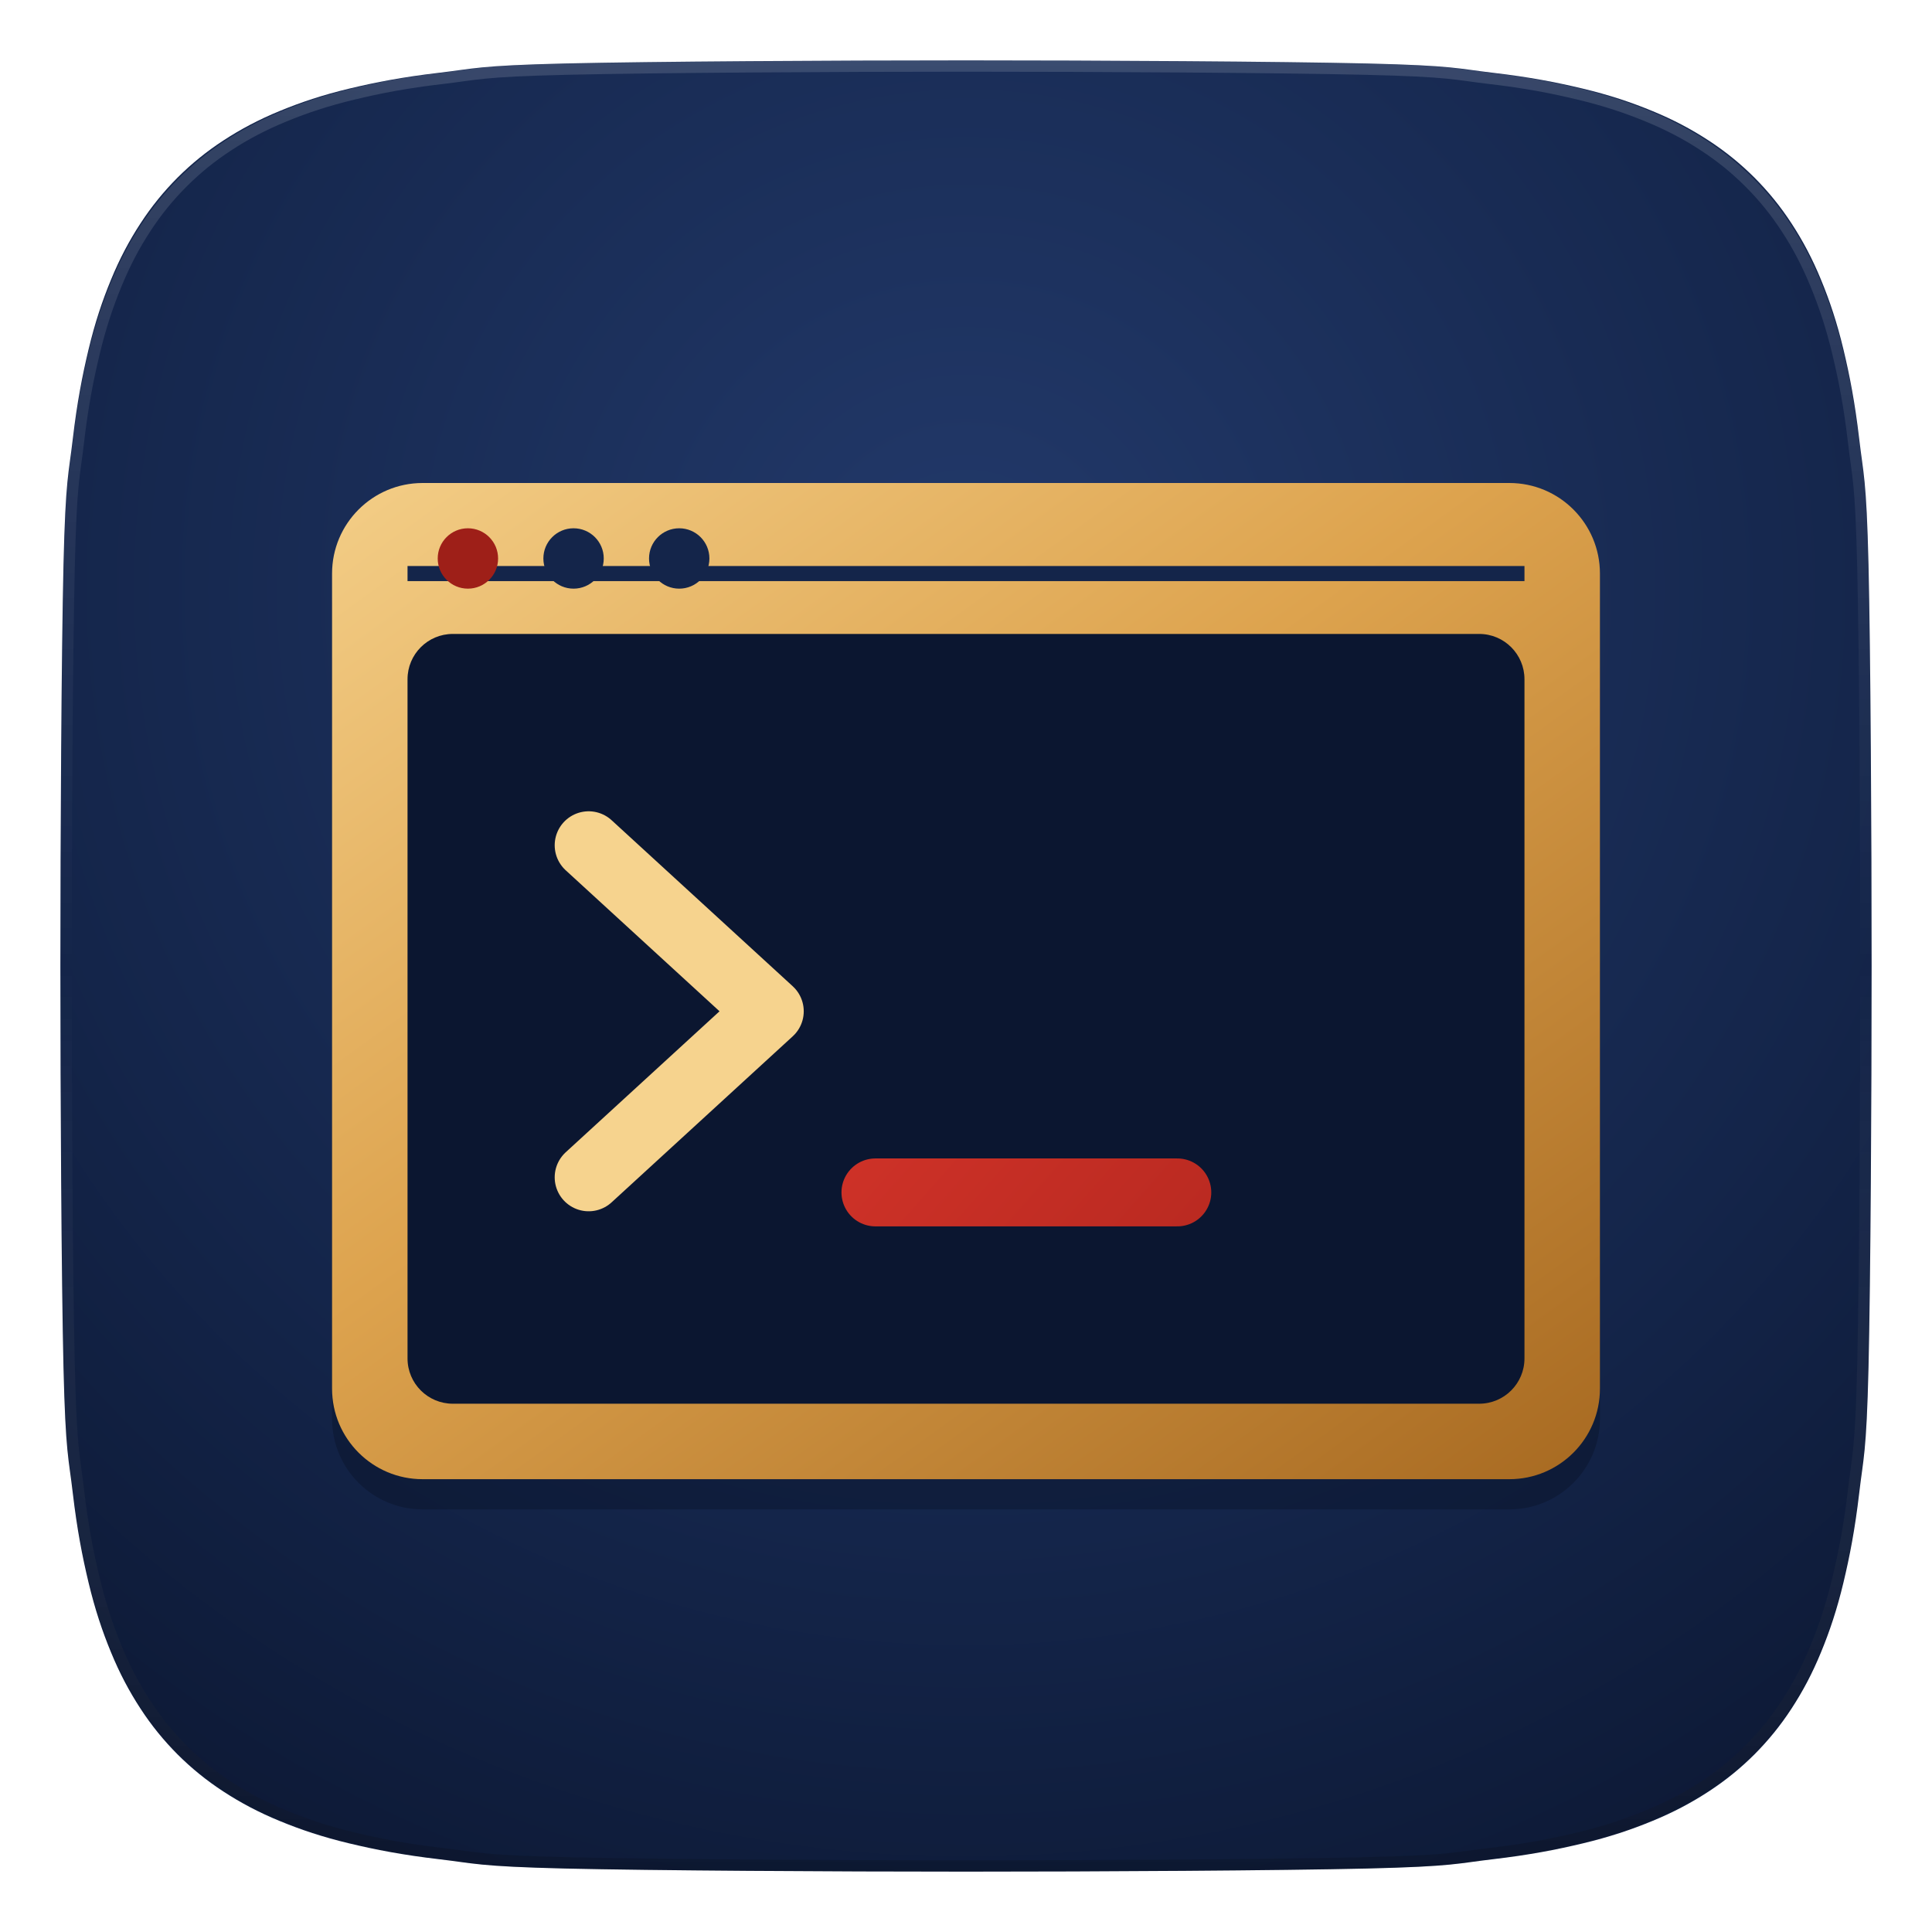
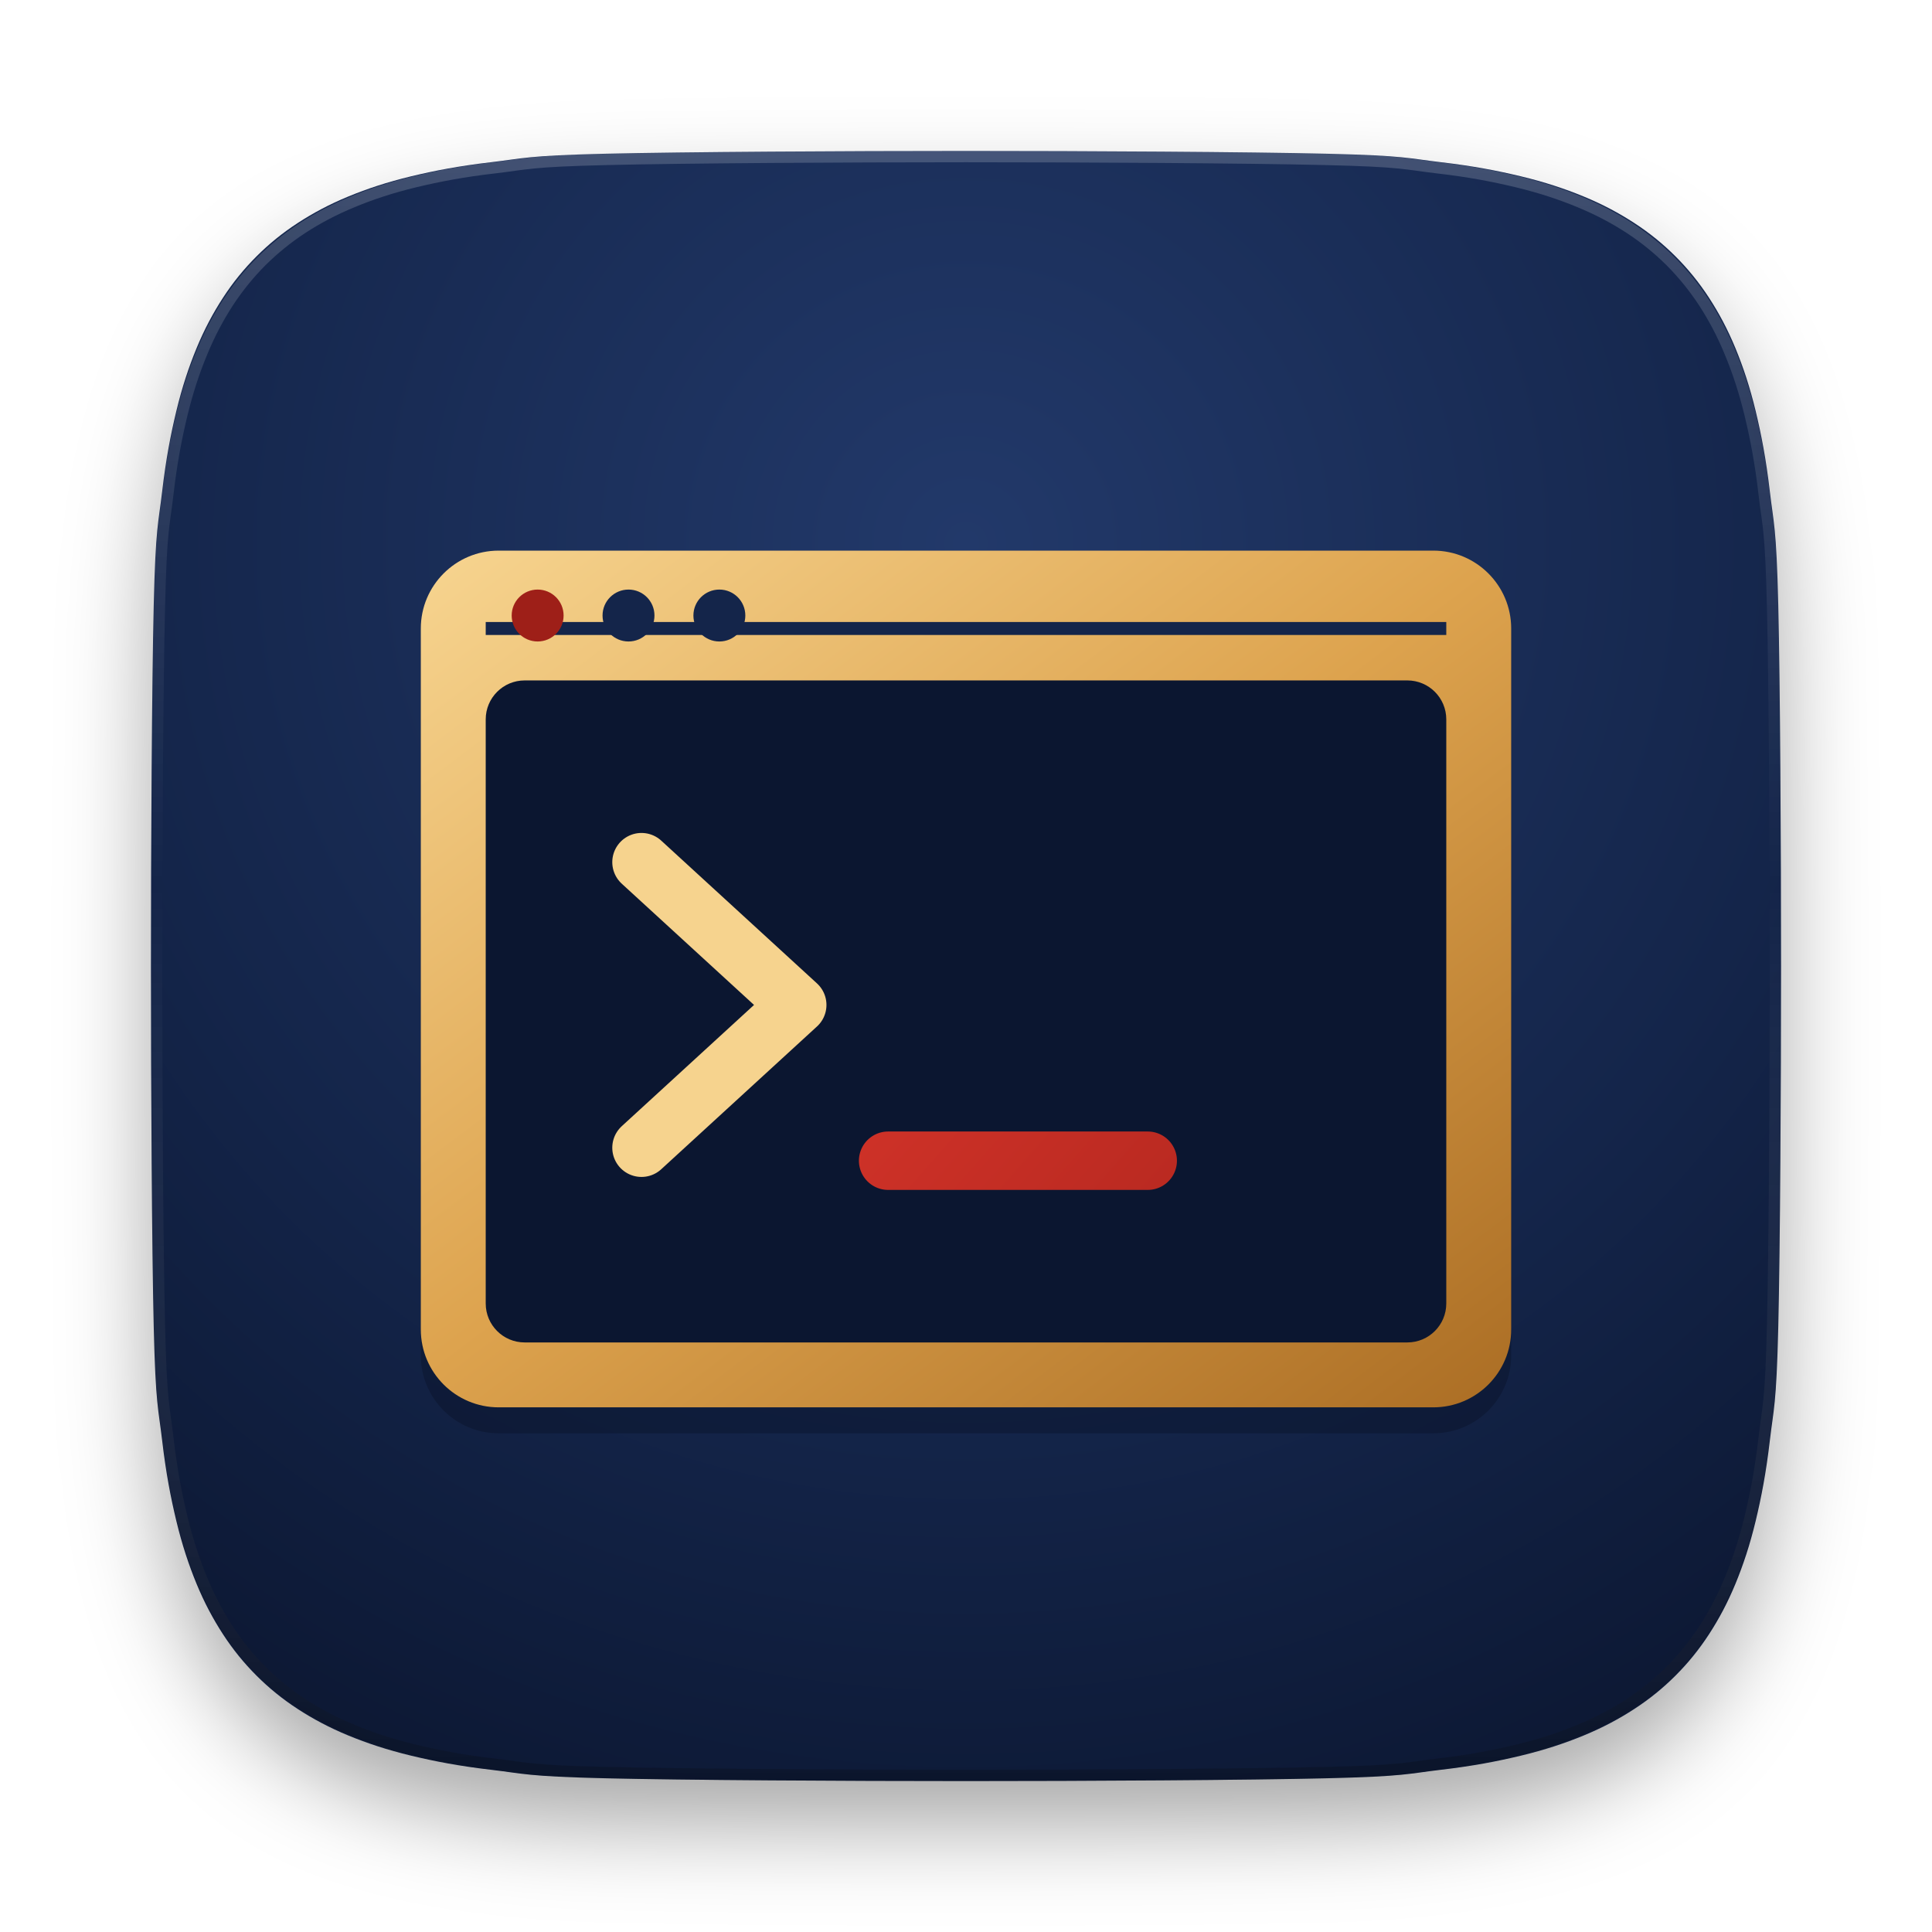
<svg xmlns="http://www.w3.org/2000/svg" viewBox="0 0 256 256" width="256" height="256">
  <defs>
-     <linearGradient id="il-bronze" x1="58" y1="40" x2="188" y2="220" gradientUnits="userSpaceOnUse">
+     <linearGradient id="il-bronze" x1="58" y1="58" x2="188" y2="230" gradientUnits="userSpaceOnUse">
      <stop offset="0" stop-color="#F6D38E" />
      <stop offset="0.45" stop-color="#DDA34E" />
      <stop offset="1" stop-color="#A5671F" />
    </linearGradient>
    <linearGradient id="il-crest" x1="48" y1="34" x2="218" y2="184" gradientUnits="userSpaceOnUse">
      <stop offset="0" stop-color="#EE5442" />
      <stop offset="0.55" stop-color="#CF3228" />
      <stop offset="1" stop-color="#9E1F18" />
    </linearGradient>
-     <radialGradient id="il-navy" cx="128" cy="78" r="210" gradientUnits="userSpaceOnUse">
+     <radialGradient id="il-navy" cx="128" cy="72" r="190" gradientUnits="userSpaceOnUse">
      <stop offset="0" stop-color="#22396A" />
      <stop offset="0.6" stop-color="#14254A" />
      <stop offset="1" stop-color="#0B1630" />
    </radialGradient>
-     <linearGradient id="il-rim" x1="0" y1="8" x2="0" y2="248" gradientUnits="userSpaceOnUse">
-       <stop offset="0" stop-color="#FFFFFF" stop-opacity="0.14" />
-       <stop offset="0.5" stop-color="#FFFFFF" stop-opacity="0" />
-       <stop offset="1" stop-color="#000000" stop-opacity="0.18" />
+     <linearGradient id="il-rim" x1="0" y1="20" x2="0" y2="236" gradientUnits="userSpaceOnUse">
+       <stop offset="0" stop-color="#FFFFFF" stop-opacity="0.18" />
+       <stop offset="0.45" stop-color="#FFFFFF" stop-opacity="0" />
+       <stop offset="1" stop-color="#000000" stop-opacity="0.22" />
    </linearGradient>
+     <filter id="il-shadow" x="-25%" y="-10%" width="150%" height="155%">
+       <feGaussianBlur in="SourceAlpha" stdDeviation="6" />
+       <feOffset dx="0" dy="6" />
+       <feComponentTransfer>
+         <feFuncA type="linear" slope="0.34" />
+       </feComponentTransfer>
+     </filter>
+     <clipPath id="il-tile">
+       <path d="M236 128 C236 143.94 235.88 165.35 235.63 175.83 C235.38 186.31 235.01 186.61 234.51 190.9 C234.01 195.18 233.39 198.39 232.63 201.55 C231.87 204.7 230.99 207.35 229.96 209.85 C228.93 212.35 227.77 214.52 226.45 216.55 C225.13 218.58 223.67 220.37 222.02 222.02 C220.37 223.67 218.58 225.13 216.55 226.45 C214.52 227.77 212.35 228.93 209.85 229.96 C207.35 230.99 204.7 231.87 201.55 232.63 C198.39 233.39 195.18 234.01 190.9 234.51 C186.61 235.01 186.31 235.38 175.83 235.63 C165.35 235.88 143.94 236 128 236 C112.06 236 90.65 235.88 80.17 235.63 C69.69 235.38 69.39 235.01 65.1 234.51 C60.82 234.01 57.61 233.39 54.45 232.63 C51.3 231.87 48.65 230.99 46.15 229.96 C43.65 228.93 41.48 227.77 39.45 226.45 C37.42 225.13 35.63 223.67 33.98 222.02 C32.33 220.37 30.87 218.58 29.55 216.55 C28.23 214.52 27.07 212.35 26.04 209.85 C25.01 207.35 24.13 204.7 23.37 201.55 C22.61 198.39 21.99 195.18 21.49 190.9 C20.99 186.61 20.62 186.31 20.37 175.83 C20.12 165.35 20 143.94 20 128 C20 112.06 20.12 90.65 20.37 80.17 C20.62 69.69 20.99 69.39 21.49 65.1 C21.99 60.82 22.61 57.61 23.37 54.45 C24.13 51.3 25.01 48.65 26.04 46.15 C27.07 43.65 28.23 41.48 29.55 39.45 C30.87 37.42 32.33 35.63 33.98 33.98 C35.63 32.33 37.42 30.87 39.45 29.55 C41.48 28.23 43.65 27.07 46.15 26.04 C48.65 25.01 51.3 24.13 54.45 23.37 C57.61 22.61 60.82 21.99 65.1 21.49 C69.39 20.99 69.69 20.62 80.17 20.37 C90.65 20.12 112.06 20 128 20 C143.94 20 165.35 20.12 175.83 20.37 C186.31 20.62 186.61 20.99 190.9 21.49 C195.18 21.99 198.39 22.61 201.55 23.37 C204.7 24.13 207.35 25.01 209.85 26.04 C212.35 27.07 214.52 28.23 216.55 29.55 C218.58 30.87 220.37 32.33 222.02 33.98 C223.67 35.63 225.13 37.42 226.45 39.45 C227.77 41.48 228.93 43.65 229.96 46.15 C230.99 48.65 231.87 51.3 232.63 54.45 C233.39 57.61 234.01 60.82 234.51 65.1 C235.01 69.39 235.38 69.69 235.63 80.17 C235.88 90.65 236 112.06 236 128 Z" />
+     </clipPath>
  </defs>
-   <path fill="url(#il-navy)" d="M248 128 C248 145.71 247.86 169.5 247.59 181.14 C247.31 192.79 246.9 193.12 246.35 197.88 C245.79 202.65 245.1 206.21 244.26 209.72 C243.42 213.23 242.44 216.16 241.29 218.94 C240.15 221.72 238.86 224.14 237.39 226.39 C235.92 228.65 234.3 230.63 232.47 232.47 C230.63 234.3 228.65 235.92 226.39 237.39 C224.14 238.86 221.72 240.15 218.94 241.29 C216.16 242.44 213.23 243.42 209.72 244.26 C206.21 245.1 202.65 245.79 197.88 246.35 C193.12 246.9 192.79 247.31 181.14 247.59 C169.5 247.86 145.71 248 128 248 C110.29 248 86.5 247.86 74.86 247.59 C63.21 247.31 62.88 246.9 58.12 246.35 C53.35 245.79 49.79 245.1 46.28 244.26 C42.77 243.42 39.84 242.44 37.06 241.29 C34.28 240.15 31.86 238.86 29.61 237.39 C27.35 235.92 25.37 234.3 23.53 232.47 C21.7 230.63 20.08 228.65 18.61 226.39 C17.14 224.14 15.85 221.72 14.71 218.94 C13.56 216.16 12.58 213.23 11.74 209.72 C10.9 206.21 10.21 202.65 9.65 197.88 C9.1 193.12 8.69 192.79 8.41 181.14 C8.14 169.5 8 145.71 8 128 C8 110.29 8.14 86.5 8.41 74.86 C8.69 63.21 9.1 62.88 9.65 58.12 C10.21 53.35 10.9 49.79 11.74 46.28 C12.58 42.77 13.56 39.84 14.71 37.06 C15.85 34.28 17.14 31.86 18.61 29.61 C20.08 27.35 21.7 25.37 23.53 23.53 C25.37 21.7 27.35 20.08 29.61 18.61 C31.86 17.14 34.28 15.85 37.06 14.71 C39.84 13.56 42.77 12.58 46.28 11.74 C49.79 10.9 53.35 10.21 58.12 9.65 C62.88 9.1 63.21 8.69 74.86 8.41 C86.5 8.14 110.29 8 128 8 C145.71 8 169.5 8.14 181.14 8.41 C192.79 8.69 193.12 9.1 197.88 9.65 C202.65 10.21 206.21 10.9 209.72 11.74 C213.23 12.58 216.16 13.56 218.94 14.71 C221.72 15.85 224.14 17.14 226.39 18.61 C228.65 20.08 230.63 21.7 232.47 23.53 C234.3 25.37 235.92 27.35 237.39 29.61 C238.86 31.86 240.15 34.28 241.29 37.06 C242.44 39.84 243.42 42.77 244.26 46.28 C245.1 49.79 245.79 53.35 246.35 58.12 C246.9 62.88 247.31 63.21 247.59 74.86 C247.86 86.5 248 110.29 248 128 Z" />
-   <path fill="none" stroke="url(#il-rim)" stroke-width="1.5" d="M247.25 128 C247.25 145.6 247.11 169.24 246.84 180.81 C246.57 192.39 246.16 192.72 245.61 197.45 C245.06 202.18 244.37 205.72 243.53 209.21 C242.7 212.69 241.72 215.61 240.58 218.37 C239.44 221.14 238.17 223.54 236.7 225.78 C235.24 228.02 233.63 229.99 231.81 231.81 C229.99 233.63 228.02 235.24 225.78 236.7 C223.54 238.17 221.14 239.44 218.37 240.58 C215.61 241.72 212.69 242.7 209.21 243.53 C205.72 244.37 202.18 245.06 197.45 245.61 C192.72 246.16 192.39 246.57 180.81 246.84 C169.24 247.11 145.6 247.25 128 247.25 C110.4 247.25 86.76 247.11 75.19 246.84 C63.61 246.57 63.28 246.16 58.55 245.61 C53.82 245.06 50.28 244.37 46.79 243.53 C43.31 242.7 40.39 241.72 37.63 240.58 C34.86 239.44 32.46 238.17 30.22 236.7 C27.98 235.24 26.01 233.63 24.19 231.81 C22.37 229.99 20.76 228.02 19.3 225.78 C17.83 223.54 16.56 221.14 15.42 218.37 C14.28 215.61 13.3 212.69 12.47 209.21 C11.63 205.72 10.94 202.18 10.39 197.45 C9.84 192.72 9.43 192.39 9.16 180.81 C8.89 169.24 8.75 145.6 8.75 128 C8.75 110.4 8.89 86.76 9.16 75.19 C9.43 63.61 9.84 63.28 10.39 58.55 C10.94 53.82 11.63 50.28 12.47 46.79 C13.3 43.31 14.28 40.39 15.42 37.63 C16.56 34.86 17.83 32.46 19.3 30.22 C20.76 27.98 22.37 26.01 24.19 24.19 C26.01 22.37 27.98 20.76 30.22 19.3 C32.46 17.83 34.86 16.56 37.63 15.42 C40.39 14.28 43.31 13.3 46.79 12.47 C50.28 11.63 53.82 10.94 58.55 10.39 C63.28 9.84 63.61 9.43 75.19 9.16 C86.76 8.89 110.4 8.75 128 8.75 C145.6 8.75 169.24 8.89 180.81 9.16 C192.39 9.43 192.72 9.84 197.45 10.39 C202.18 10.94 205.72 11.63 209.21 12.47 C212.69 13.3 215.61 14.28 218.37 15.42 C221.14 16.56 223.54 17.83 225.78 19.3 C228.02 20.76 229.99 22.37 231.81 24.19 C233.63 26.01 235.24 27.98 236.7 30.22 C238.17 32.46 239.44 34.86 240.58 37.63 C241.72 40.39 242.7 43.31 243.53 46.79 C244.37 50.28 245.06 53.82 245.61 58.55 C246.16 63.28 246.57 63.61 246.84 75.19 C247.11 86.76 247.25 110.4 247.25 128 Z" />
-   <rect x="44" y="64" width="168" height="132" rx="12" fill="#040A1A" opacity="0.3" transform="translate(0 4)" />
-   <rect x="44" y="64" width="168" height="132" rx="12" fill="url(#il-bronze)" />
-   <rect x="54" y="84" width="148" height="102" rx="6" fill="#0B1630" />
-   <path fill="none" stroke="#14254A" stroke-width="2" d="M54 76 H202" />
-   <circle cx="62" cy="74" r="4" fill="#9E1F18" />
-   <circle cx="76" cy="74" r="4" fill="#14254A" />
-   <circle cx="90" cy="74" r="4" fill="#14254A" />
-   <path fill="none" stroke="#F6D38E" stroke-width="9" stroke-linecap="round" stroke-linejoin="round" d="M78 112 L102 134 L78 156" />
-   <path fill="none" stroke="url(#il-crest)" stroke-width="9" stroke-linecap="round" d="M116 158 H156" />
+   <path fill="#0B1630" filter="url(#il-shadow)" d="M236 128 C236 143.94 235.88 165.35 235.63 175.83 C235.38 186.31 235.01 186.61 234.51 190.9 C234.01 195.18 233.39 198.39 232.63 201.55 C231.87 204.7 230.99 207.35 229.96 209.85 C228.93 212.35 227.77 214.52 226.45 216.55 C225.13 218.58 223.67 220.37 222.02 222.02 C220.37 223.67 218.58 225.13 216.55 226.45 C214.52 227.77 212.35 228.93 209.85 229.96 C207.35 230.99 204.7 231.87 201.55 232.63 C198.39 233.39 195.18 234.01 190.9 234.51 C186.61 235.01 186.31 235.38 175.83 235.63 C165.35 235.88 143.94 236 128 236 C112.06 236 90.65 235.88 80.17 235.63 C69.69 235.38 69.39 235.01 65.1 234.51 C60.82 234.01 57.61 233.39 54.45 232.63 C51.3 231.87 48.65 230.99 46.15 229.96 C43.65 228.93 41.48 227.77 39.45 226.45 C37.42 225.13 35.63 223.67 33.98 222.02 C32.33 220.37 30.87 218.58 29.55 216.55 C28.23 214.52 27.07 212.35 26.04 209.85 C25.01 207.35 24.13 204.7 23.37 201.55 C22.61 198.39 21.99 195.18 21.49 190.9 C20.99 186.61 20.62 186.31 20.37 175.83 C20.12 165.35 20 143.94 20 128 C20 112.06 20.12 90.65 20.37 80.17 C20.62 69.69 20.99 69.39 21.49 65.1 C21.99 60.82 22.61 57.61 23.37 54.45 C24.13 51.3 25.01 48.65 26.04 46.15 C27.07 43.65 28.23 41.48 29.55 39.45 C30.87 37.42 32.33 35.63 33.98 33.98 C35.63 32.33 37.42 30.87 39.45 29.55 C41.48 28.23 43.65 27.07 46.15 26.04 C48.65 25.01 51.3 24.13 54.45 23.37 C57.61 22.61 60.82 21.99 65.1 21.49 C69.39 20.99 69.69 20.62 80.17 20.37 C90.65 20.12 112.06 20 128 20 C143.94 20 165.35 20.12 175.83 20.37 C186.31 20.62 186.61 20.99 190.9 21.49 C195.18 21.99 198.39 22.61 201.55 23.37 C204.7 24.13 207.35 25.01 209.85 26.04 C212.35 27.07 214.52 28.23 216.55 29.55 C218.58 30.87 220.37 32.33 222.02 33.98 C223.67 35.63 225.13 37.42 226.45 39.45 C227.77 41.48 228.93 43.65 229.96 46.15 C230.99 48.65 231.87 51.3 232.63 54.45 C233.39 57.61 234.01 60.82 234.51 65.1 C235.01 69.39 235.38 69.69 235.63 80.17 C235.88 90.65 236 112.06 236 128 Z" />
+   <path fill="url(#il-navy)" d="M236 128 C236 143.94 235.88 165.35 235.63 175.83 C235.38 186.31 235.01 186.61 234.51 190.9 C234.01 195.18 233.39 198.39 232.63 201.55 C231.87 204.7 230.99 207.35 229.96 209.85 C228.93 212.35 227.77 214.52 226.45 216.55 C225.13 218.58 223.67 220.37 222.02 222.02 C220.37 223.67 218.58 225.13 216.55 226.45 C214.52 227.77 212.35 228.93 209.85 229.96 C207.35 230.99 204.7 231.87 201.55 232.63 C198.39 233.39 195.18 234.01 190.9 234.51 C186.61 235.01 186.31 235.38 175.83 235.63 C165.35 235.88 143.94 236 128 236 C112.06 236 90.65 235.88 80.17 235.63 C69.69 235.38 69.39 235.01 65.1 234.51 C60.82 234.01 57.61 233.39 54.45 232.63 C51.3 231.87 48.65 230.99 46.15 229.96 C43.65 228.93 41.48 227.77 39.45 226.45 C37.42 225.13 35.63 223.67 33.98 222.02 C32.33 220.37 30.87 218.58 29.55 216.55 C28.23 214.52 27.07 212.35 26.04 209.85 C25.01 207.35 24.13 204.7 23.37 201.55 C22.61 198.39 21.99 195.18 21.49 190.9 C20.99 186.61 20.62 186.31 20.37 175.83 C20.12 165.35 20 143.94 20 128 C20 112.06 20.12 90.65 20.37 80.17 C20.62 69.69 20.99 69.39 21.49 65.1 C21.99 60.82 22.61 57.61 23.37 54.45 C24.13 51.3 25.01 48.65 26.04 46.15 C27.07 43.65 28.23 41.48 29.55 39.45 C30.87 37.42 32.33 35.63 33.98 33.98 C35.63 32.33 37.42 30.87 39.45 29.55 C41.48 28.23 43.65 27.07 46.15 26.04 C48.65 25.01 51.3 24.13 54.45 23.37 C57.61 22.61 60.82 21.99 65.1 21.49 C69.39 20.99 69.69 20.62 80.17 20.37 C90.65 20.12 112.06 20 128 20 C143.94 20 165.35 20.12 175.83 20.37 C186.31 20.62 186.61 20.99 190.9 21.49 C195.18 21.99 198.39 22.61 201.55 23.37 C204.7 24.13 207.35 25.01 209.85 26.04 C212.35 27.07 214.52 28.23 216.55 29.55 C218.58 30.87 220.37 32.33 222.02 33.98 C223.67 35.63 225.13 37.42 226.45 39.45 C227.77 41.48 228.93 43.65 229.96 46.15 C230.99 48.65 231.87 51.3 232.63 54.45 C233.39 57.61 234.01 60.82 234.51 65.1 C235.01 69.39 235.38 69.69 235.63 80.17 C235.88 90.65 236 112.06 236 128 Z" />
+   <path fill="none" stroke="url(#il-rim)" stroke-width="1.5" d="M235.25 128 C235.25 143.83 235.13 165.09 234.88 175.5 C234.64 185.91 234.27 186.2 233.77 190.46 C233.28 194.72 232.66 197.9 231.91 201.04 C231.15 204.17 230.28 206.8 229.25 209.28 C228.23 211.76 227.08 213.92 225.77 215.94 C224.45 217.95 223 219.73 221.37 221.37 C219.73 223 217.95 224.45 215.94 225.77 C213.92 227.08 211.76 228.23 209.28 229.25 C206.8 230.28 204.17 231.15 201.04 231.91 C197.9 232.66 194.72 233.28 190.46 233.77 C186.2 234.27 185.91 234.64 175.5 234.88 C165.09 235.13 143.83 235.25 128 235.25 C112.17 235.25 90.91 235.13 80.5 234.88 C70.09 234.64 69.8 234.27 65.54 233.77 C61.28 233.28 58.1 232.66 54.96 231.91 C51.83 231.15 49.2 230.28 46.72 229.25 C44.24 228.23 42.08 227.08 40.06 225.77 C38.05 224.45 36.27 223 34.63 221.37 C33 219.73 31.55 217.95 30.23 215.94 C28.92 213.92 27.77 211.76 26.75 209.28 C25.72 206.8 24.85 204.17 24.09 201.04 C23.34 197.9 22.72 194.72 22.23 190.46 C21.73 186.2 21.36 185.91 21.12 175.5 C20.87 165.09 20.75 143.83 20.75 128 C20.75 112.17 20.87 90.91 21.12 80.5 C21.36 70.09 21.73 69.8 22.23 65.54 C22.72 61.28 23.34 58.1 24.09 54.96 C24.85 51.83 25.72 49.2 26.75 46.72 C27.77 44.24 28.92 42.08 30.23 40.06 C31.55 38.05 33 36.27 34.63 34.63 C36.27 33 38.05 31.55 40.06 30.23 C42.08 28.92 44.24 27.77 46.72 26.75 C49.2 25.72 51.83 24.85 54.96 24.09 C58.1 23.34 61.28 22.72 65.54 22.23 C69.8 21.73 70.09 21.36 80.5 21.12 C90.91 20.87 112.17 20.75 128 20.75 C143.83 20.75 165.09 20.87 175.5 21.12 C185.91 21.36 186.2 21.73 190.46 22.23 C194.72 22.72 197.9 23.34 201.04 24.09 C204.17 24.85 206.8 25.72 209.28 26.75 C211.76 27.77 213.92 28.92 215.94 30.23 C217.95 31.55 219.73 33 221.37 34.63 C223 36.27 224.45 38.05 225.77 40.06 C227.08 42.08 228.23 44.24 229.25 46.72 C230.28 49.2 231.15 51.83 231.91 54.96 C232.66 58.1 233.28 61.28 233.77 65.54 C234.27 69.8 234.64 70.09 234.88 80.5 C235.13 90.91 235.25 112.17 235.25 128 Z" />
+   <g clip-path="url(#il-tile)">
+     <g transform="translate(128 128) scale(0.86) translate(-128 -128)">
+       <rect x="44" y="64" width="168" height="132" rx="12" fill="#040A1A" opacity="0.3" transform="translate(0 4)" />
+       <rect x="44" y="64" width="168" height="132" rx="12" fill="url(#il-bronze)" />
+       <rect x="54" y="84" width="148" height="102" rx="6" fill="#0B1630" />
+       <path fill="none" stroke="#14254A" stroke-width="2" d="M54 76 H202" />
+       <circle cx="62" cy="74" r="4" fill="#9E1F18" />
+       <circle cx="76" cy="74" r="4" fill="#14254A" />
+       <circle cx="90" cy="74" r="4" fill="#14254A" />
+       <path fill="none" stroke="#F6D38E" stroke-width="9" stroke-linecap="round" stroke-linejoin="round" d="M78 112 L102 134 L78 156" />
+       <path fill="none" stroke="url(#il-crest)" stroke-width="9" stroke-linecap="round" d="M116 158 H156" />
+     </g>
+   </g>
</svg>
